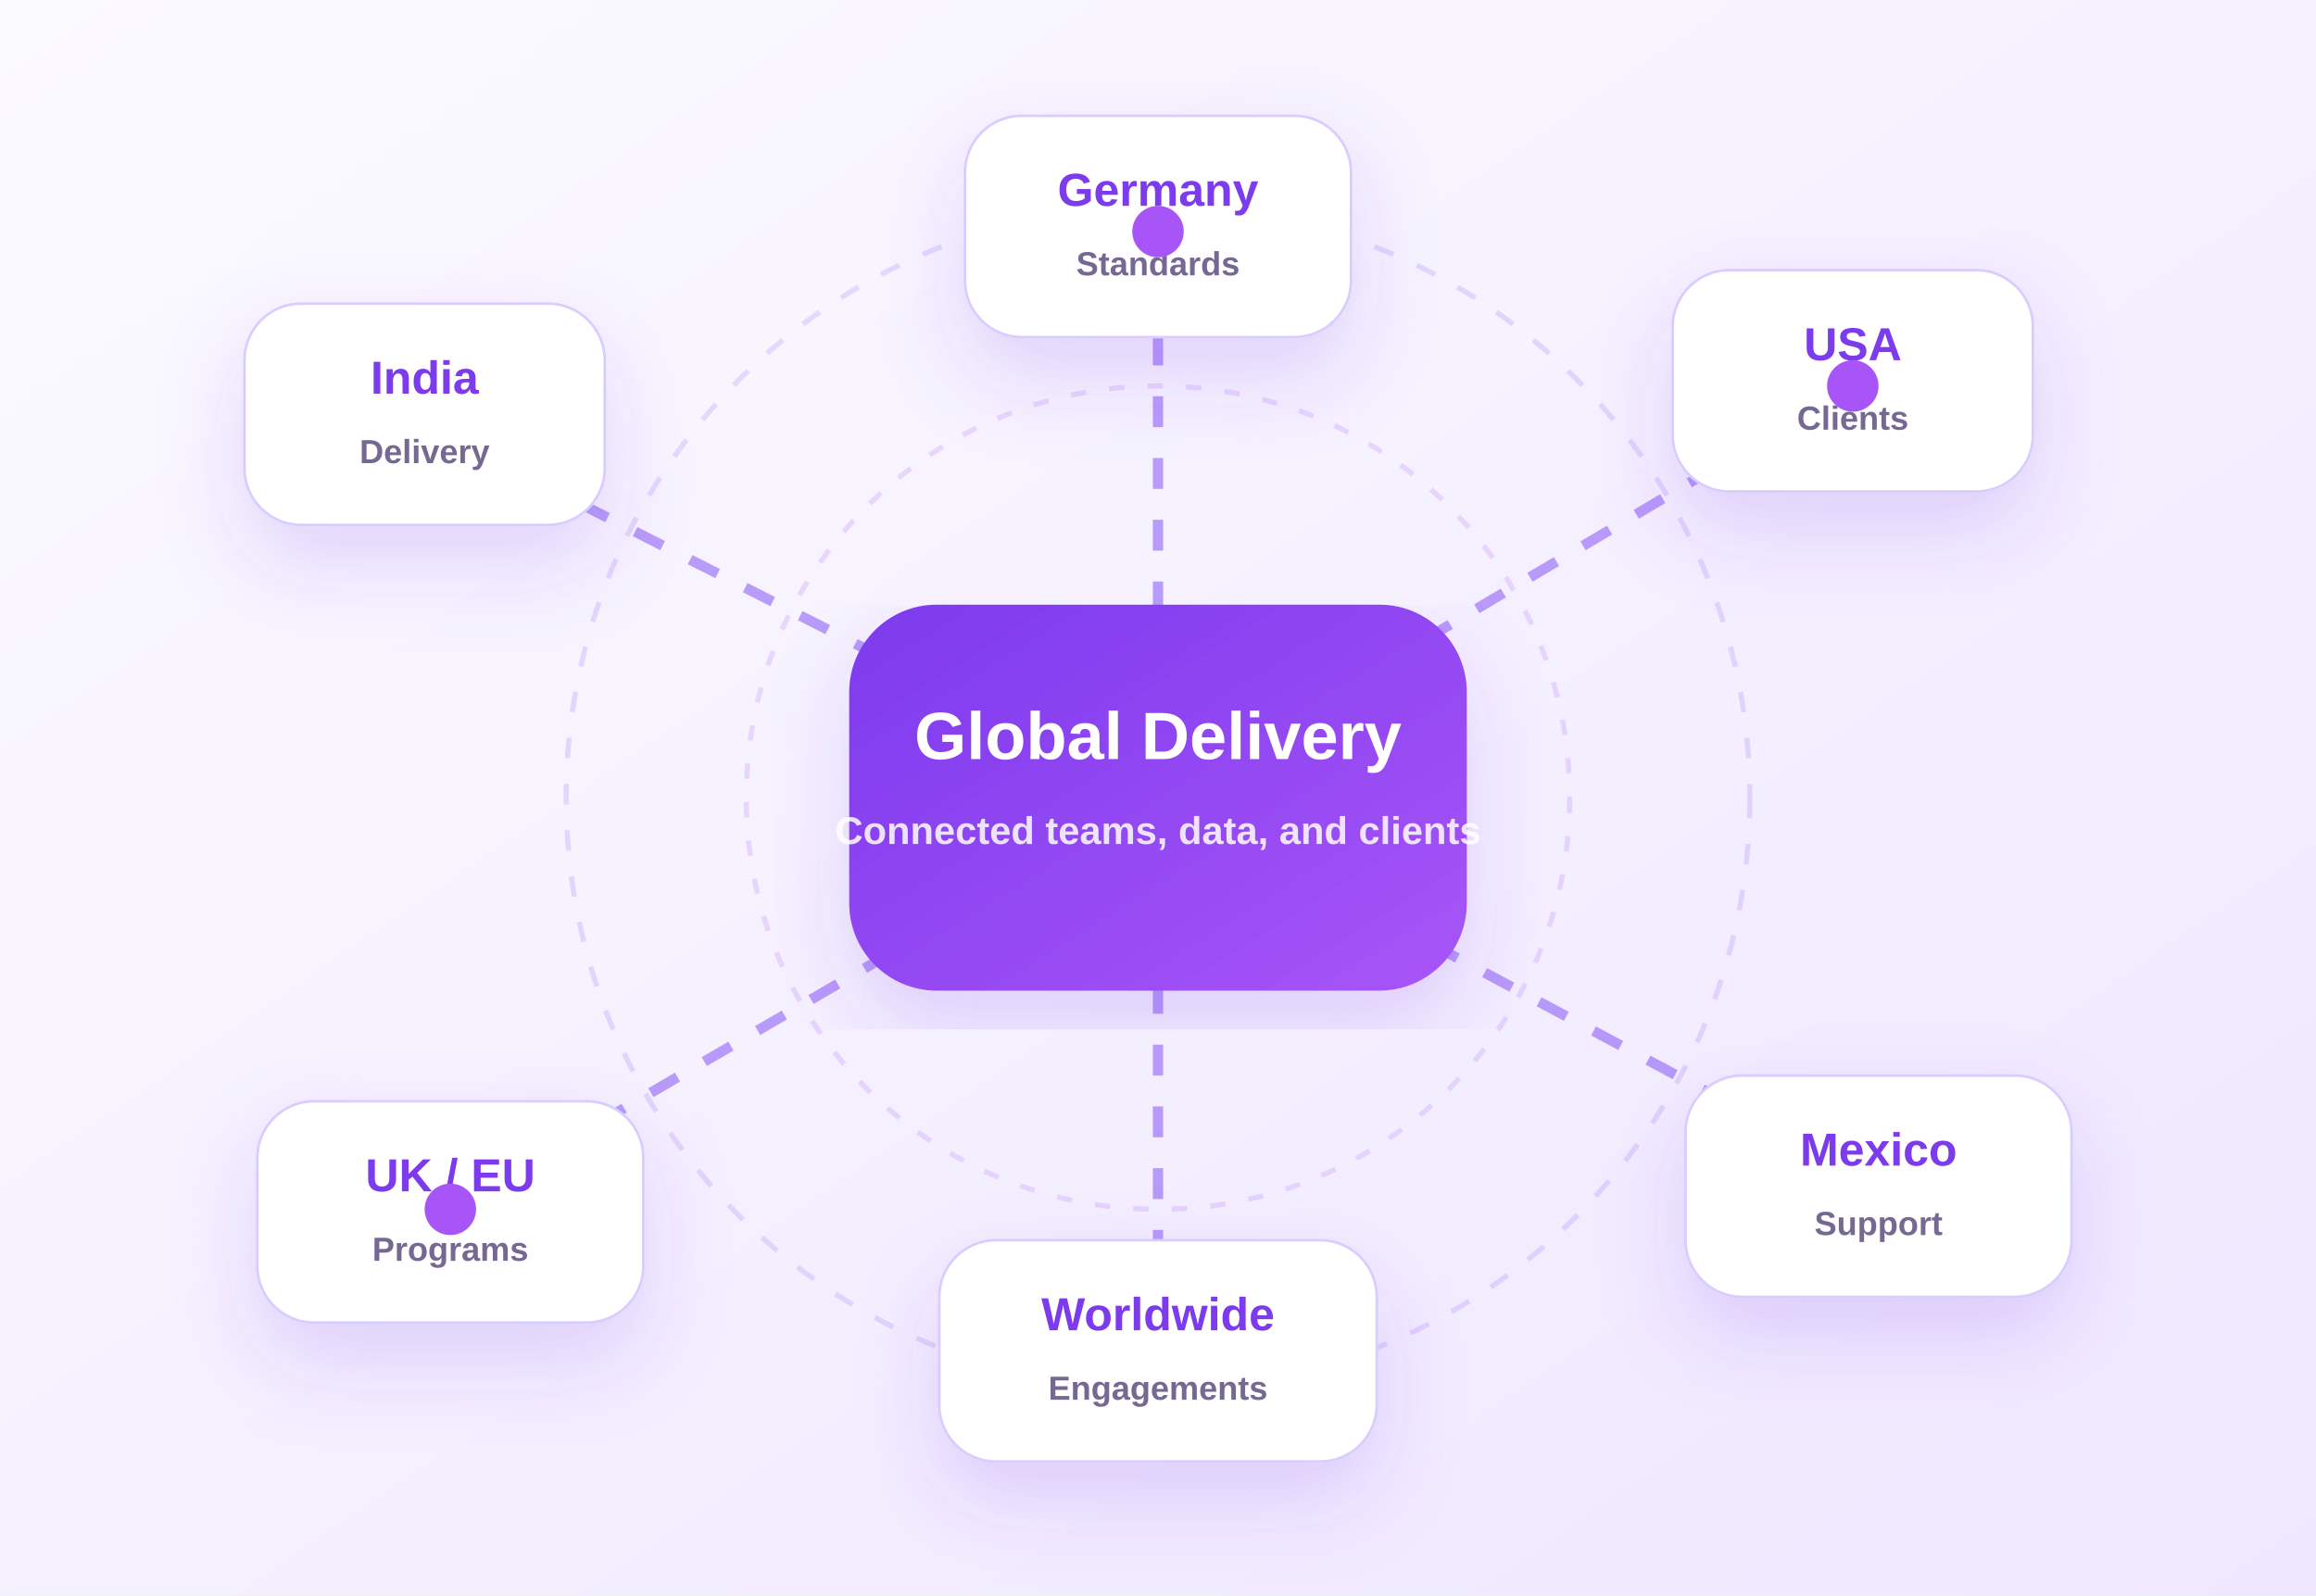
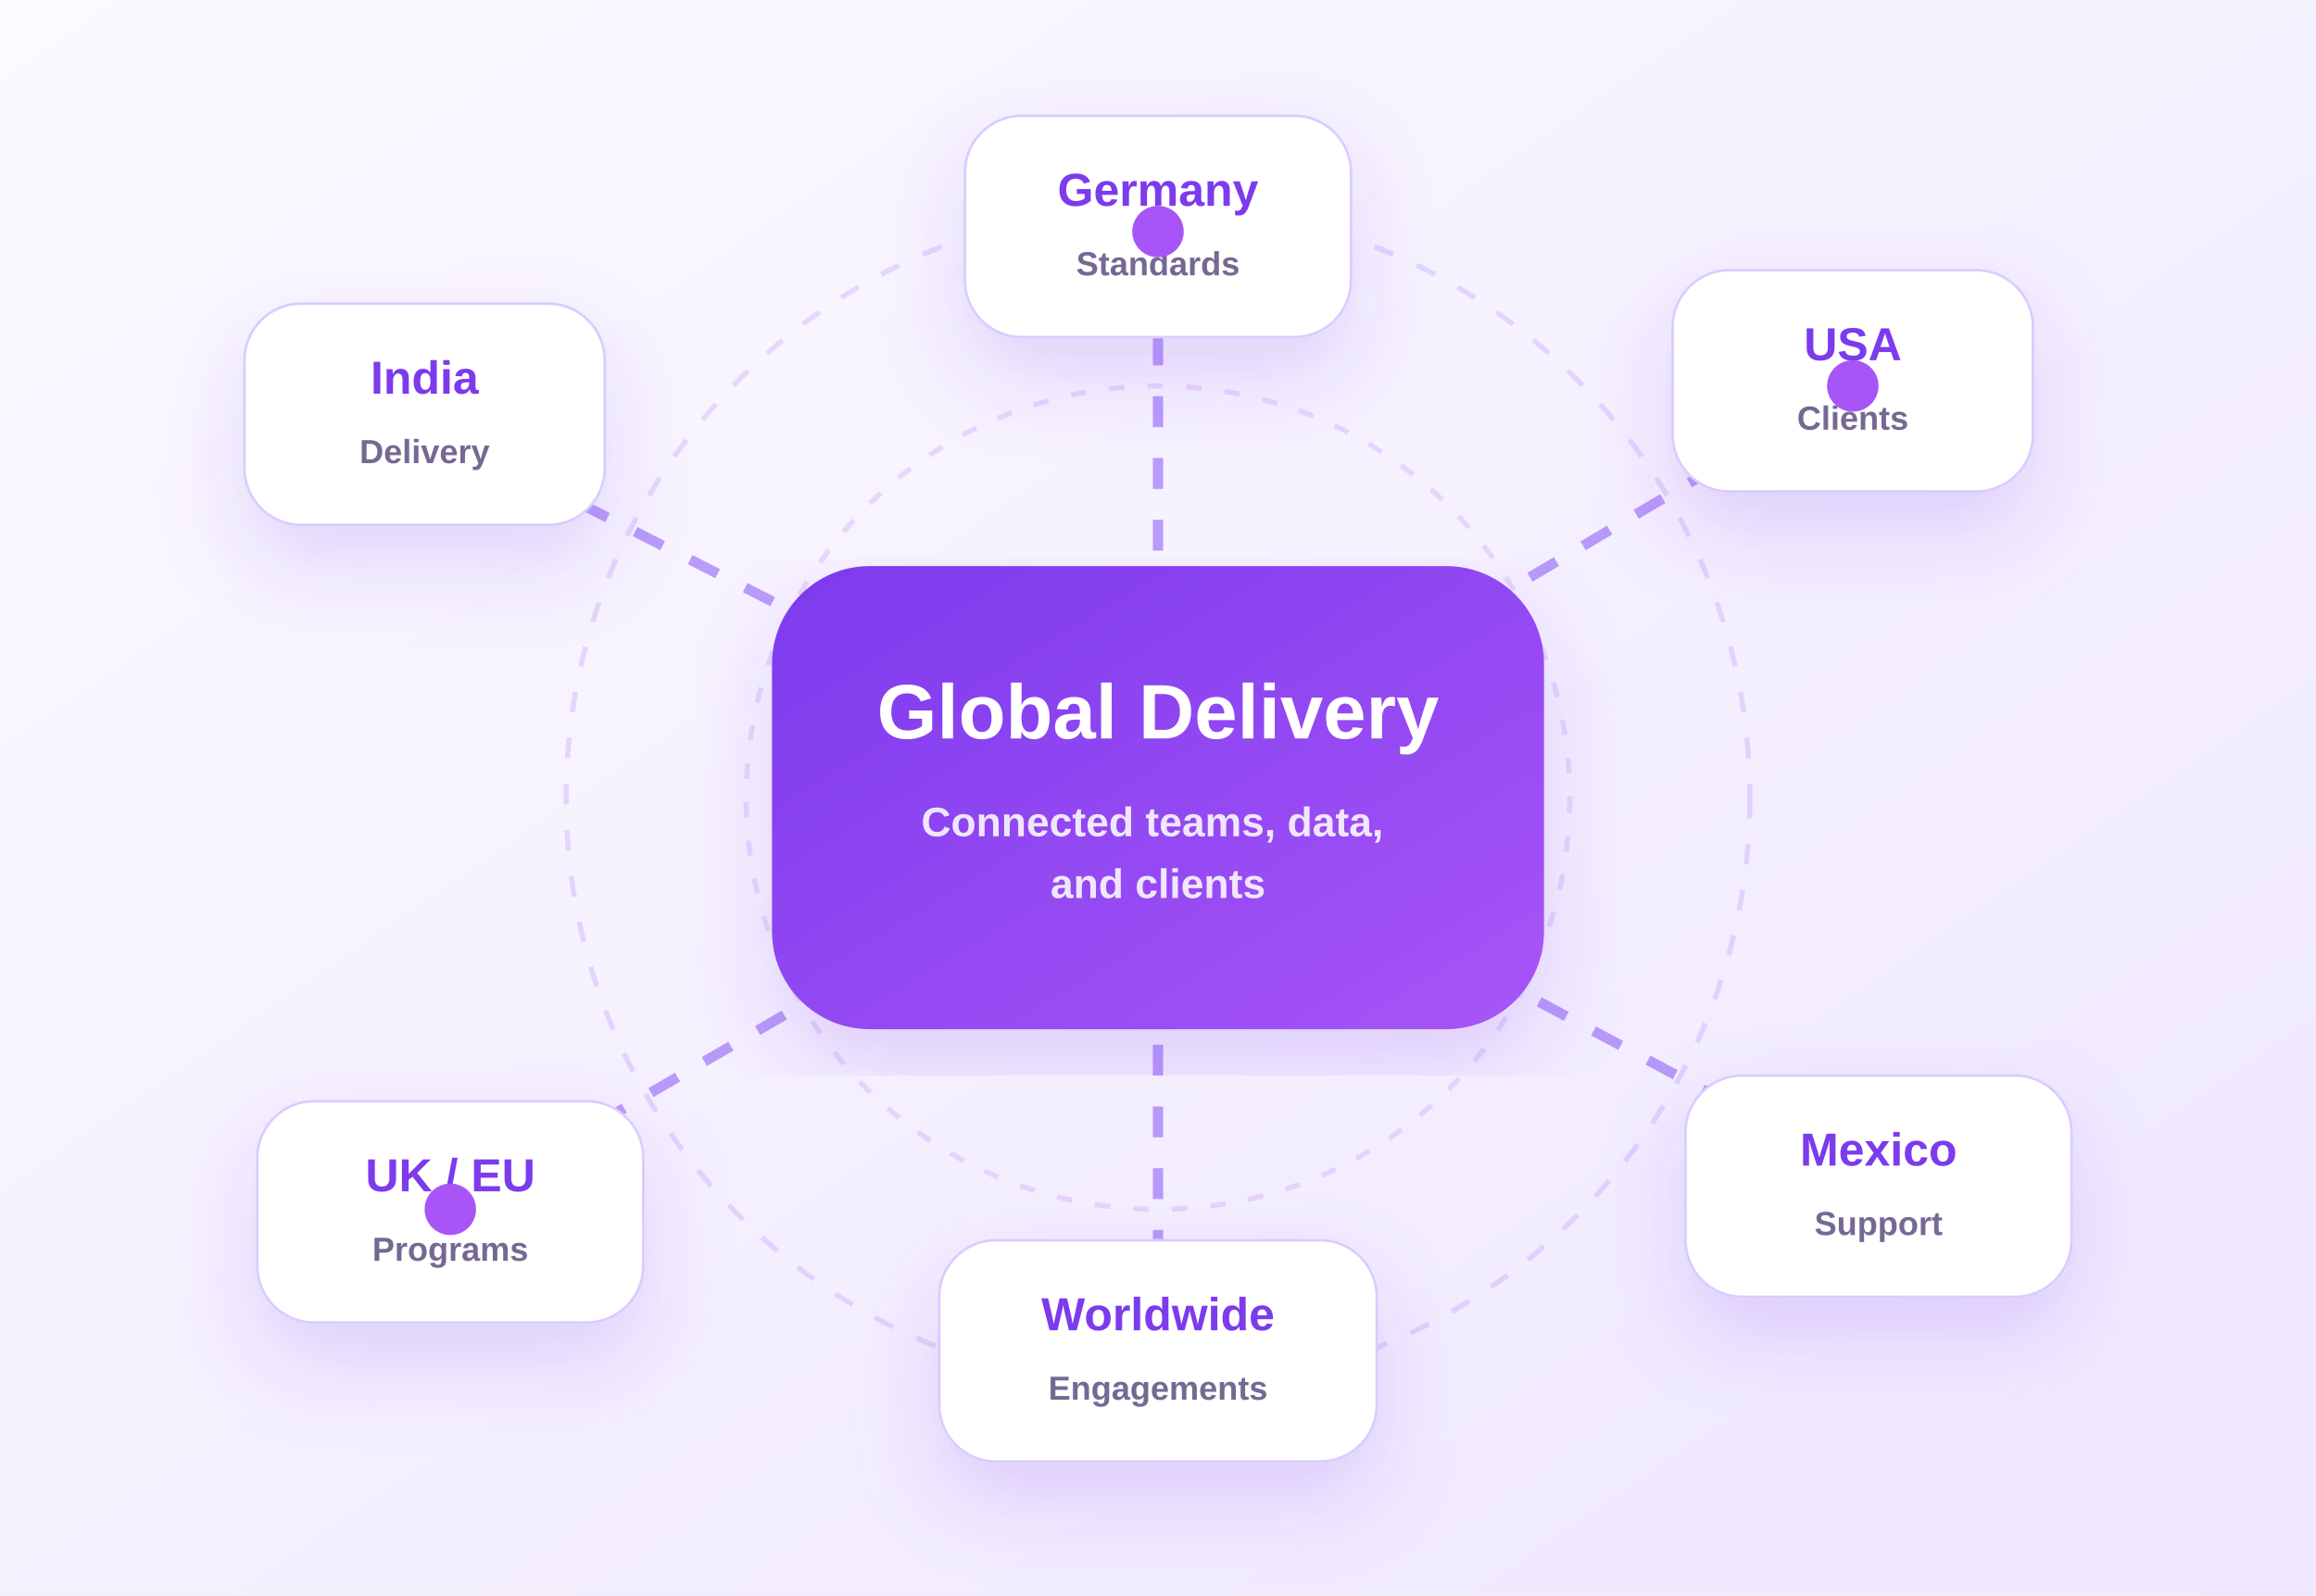
<svg xmlns="http://www.w3.org/2000/svg" viewBox="0 0 900 620">
  <defs>
    <linearGradient id="bg" x1="0" y1="0" x2="1" y2="1">
      <stop stop-color="#fbfaff" />
      <stop offset="1" stop-color="#efe7ff" />
    </linearGradient>
    <linearGradient id="core" x1="0" y1="0" x2="1" y2="1">
      <stop stop-color="#7c3aed" />
      <stop offset="1" stop-color="#a855f7" />
    </linearGradient>
    <filter id="shadow">
      <feDropShadow dx="0" dy="15" stdDeviation="16" flood-color="#7c3aed" flood-opacity=".18" />
    </filter>
  </defs>
  <rect width="900" height="620" fill="url(#bg)" />
  <circle cx="450" cy="310" r="230" fill="none" stroke="#7c3aed" stroke-opacity=".16" stroke-width="2" stroke-dasharray="8 10" />
  <circle cx="450" cy="310" r="160" fill="none" stroke="#a855f7" stroke-opacity=".18" stroke-width="2" stroke-dasharray="6 9" />
  <path d="M450 310 L165 165 M450 310 L720 150 M450 310 L175 470 M450 310 L730 460 M450 310 L450 90 M450 310 L450 525" stroke="#8b5cf6" stroke-width="4" stroke-dasharray="12 12" opacity=".58" />
  <g filter="url(#shadow)">
-     <rect x="330" y="235" width="240" height="150" rx="34" fill="url(#core)" />
-     <text x="450" y="295" text-anchor="middle" font-family="Outfit,Arial" font-size="26" font-weight="800" fill="white">Global Delivery</text>
-     <text x="450" y="328" text-anchor="middle" font-family="Outfit,Arial" font-size="15" font-weight="700" fill="white" opacity=".84">Connected teams, data, and clients</text>
+     <rect x="300" y="220" width="300" height="180" rx="38" fill="url(#core)" />
+     <text x="450" y="287" text-anchor="middle" font-family="Outfit,Arial" font-size="30" font-weight="800" fill="white">
+ 		  Global Delivery
+ 	  </text>
+     <text x="450" y="325" text-anchor="middle" font-family="Outfit,Arial" font-size="16" font-weight="700" fill="white" opacity=".86">
+       <tspan x="450" dy="0">Connected teams, data,</tspan>
+       <tspan x="450" dy="24">and clients</tspan>
+     </text>
  </g>
  <g font-family="Outfit,Arial" font-weight="800" font-size="18" fill="#7c3aed" text-anchor="middle" filter="url(#shadow)">
    <g>
      <rect x="95" y="118" width="140" height="86" rx="22" fill="white" stroke="#d9ccff" />
      <text x="165" y="153">India</text>
      <text x="165" y="180" font-size="13" fill="#756993">Delivery</text>
    </g>
    <g>
      <rect x="650" y="105" width="140" height="86" rx="22" fill="white" stroke="#d9ccff" />
      <text x="720" y="140">USA</text>
      <text x="720" y="167" font-size="13" fill="#756993">Clients</text>
    </g>
    <g>
      <rect x="100" y="428" width="150" height="86" rx="22" fill="white" stroke="#d9ccff" />
      <text x="175" y="463">UK / EU</text>
      <text x="175" y="490" font-size="13" fill="#756993">Programs</text>
    </g>
    <g>
      <rect x="655" y="418" width="150" height="86" rx="22" fill="white" stroke="#d9ccff" />
      <text x="730" y="453">Mexico</text>
      <text x="730" y="480" font-size="13" fill="#756993">Support</text>
    </g>
    <g>
      <rect x="375" y="45" width="150" height="86" rx="22" fill="white" stroke="#d9ccff" />
      <text x="450" y="80">Germany</text>
      <text x="450" y="107" font-size="13" fill="#756993">Standards</text>
    </g>
    <g>
      <rect x="365" y="482" width="170" height="86" rx="22" fill="white" stroke="#d9ccff" />
      <text x="450" y="517">Worldwide</text>
      <text x="450" y="544" font-size="13" fill="#756993">Engagements</text>
    </g>
  </g>
  <circle cx="450" cy="90" r="10" fill="#a855f7">
    <animate attributeName="r" values="7;13;7" dur="2.1s" repeatCount="indefinite" />
  </circle>
  <circle cx="720" cy="150" r="10" fill="#a855f7">
    <animate attributeName="r" values="13;7;13" dur="2.1s" repeatCount="indefinite" />
  </circle>
  <circle cx="175" cy="470" r="10" fill="#a855f7">
    <animate attributeName="r" values="8;13;8" dur="2.3s" repeatCount="indefinite" />
  </circle>
</svg>
